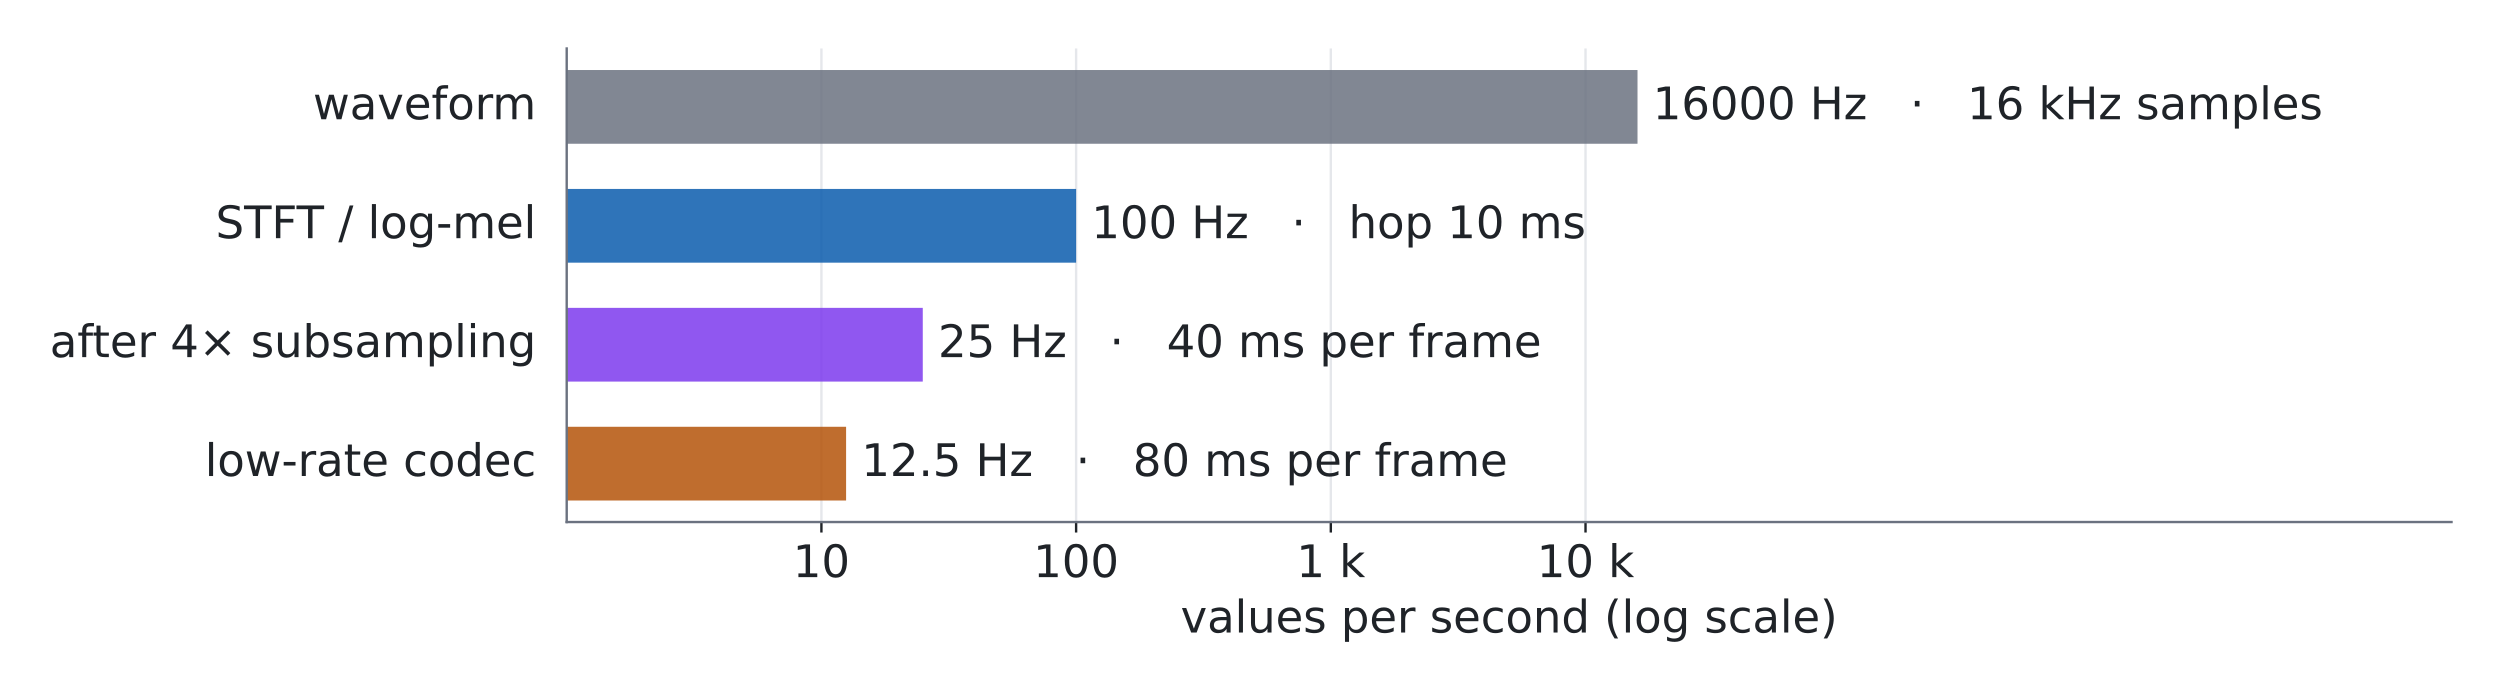
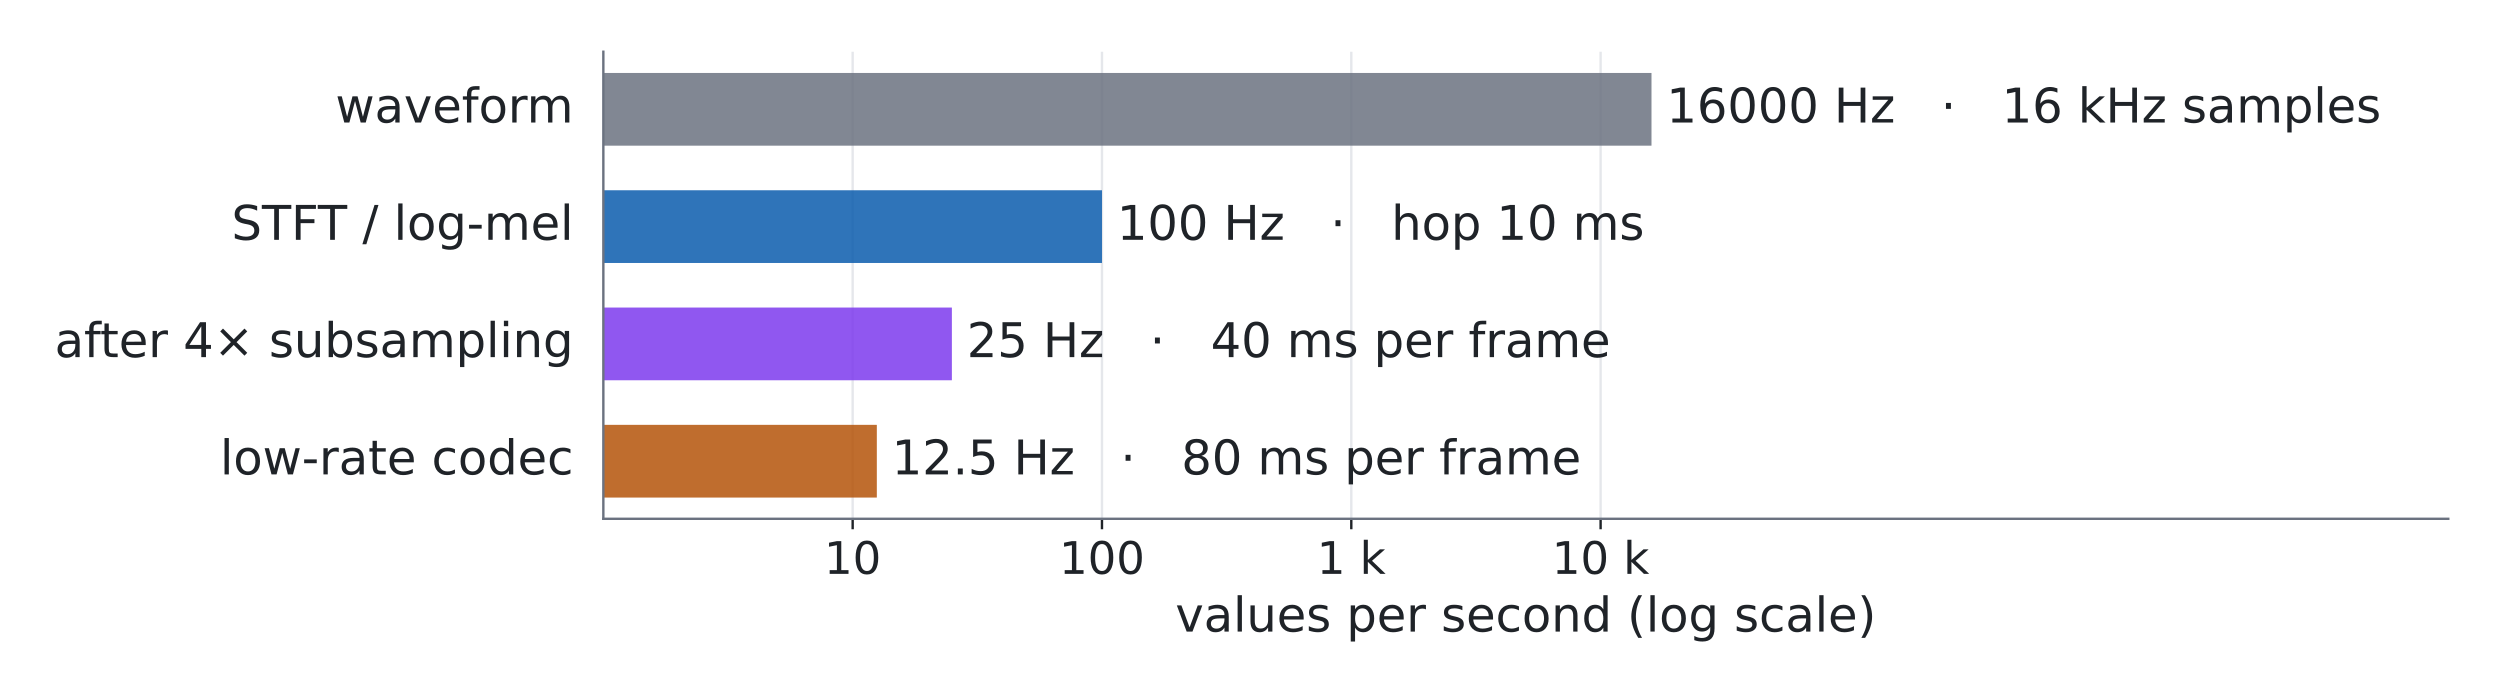
<svg xmlns="http://www.w3.org/2000/svg" xmlns:xlink="http://www.w3.org/1999/xlink" width="835.2pt" height="230.4pt" viewBox="0 0 835.2 230.4" version="1.1">
  <defs>
    <style type="text/css">*{stroke-linejoin: round; stroke-linecap: butt}</style>
  </defs>
  <g id="figure_1">
    <g id="patch_1">
      <path d="M 0 230.4  L 835.2 230.4  L 835.2 0  L 0 0  L 0 230.4  z " style="fill: none" />
    </g>
    <g id="axes_1">
      <g id="patch_2">
-         <path d="M 189.326 174.4  L 819 174.4  L 819 16.2  L 189.326 16.2  L 189.326 174.4  z " style="fill: none" />
+         <path d="M 201.566 173.32  L 817.92 173.32  L 817.92 17.28  L 201.566 17.28  L 201.566 173.32  z " style="fill: none" />
      </g>
      <g id="matplotlib.axis_1">
        <g id="xtick_1">
          <g id="line2d_1">
-             <path d="M 274.417 174.4  L 274.417 16.2  " clip-path="url(#p9cdd1b67af)" style="fill: none; stroke: #e5e7eb; stroke-width: 0.8; stroke-linecap: square" />
+             <path d="M 284.857 173.32  L 284.857 17.28  " clip-path="url(#p885af69f95)" style="fill: none; stroke: #e5e7eb; stroke-width: 0.8; stroke-linecap: square" />
          </g>
          <g id="line2d_2">
            <defs>
              <path id="m7ff25acc16" d="M 0 0  L 0 3.5  " style="stroke: #1f2328; stroke-width: 0.8" />
            </defs>
            <g>
-               <use xlink:href="#m7ff25acc16" x="274.417" y="174.4" style="fill: #1f2328; stroke: #1f2328; stroke-width: 0.8" />
+               <use xlink:href="#m7ff25acc16" x="284.857" y="173.32" style="fill: #1f2328; stroke: #1f2328; stroke-width: 0.8" />
            </g>
          </g>
          <g id="text_1">
-             <g style="fill: #1f2328" transform="translate(264.8737 192.7977) scale(0.15 -0.15)">
+             <g style="fill: #1f2328" transform="translate(275.3137 191.7177) scale(0.15 -0.15)">
              <defs>
                <path id="DejaVuSans-31" d="M 794 531  L 1825 531  L 1825 4091  L 703 3866  L 703 4441  L 1819 4666  L 2450 4666  L 2450 531  L 3481 531  L 3481 0  L 794 0  L 794 531  z " transform="scale(0.015625)" />
                <path id="DejaVuSans-30" d="M 2034 4250  Q 1547 4250 1301 3770  Q 1056 3291 1056 2328  Q 1056 1369 1301 889  Q 1547 409 2034 409  Q 2525 409 2770 889  Q 3016 1369 3016 2328  Q 3016 3291 2770 3770  Q 2525 4250 2034 4250  z M 2034 4750  Q 2819 4750 3233 4129  Q 3647 3509 3647 2328  Q 3647 1150 3233 529  Q 2819 -91 2034 -91  Q 1250 -91 836 529  Q 422 1150 422 2328  Q 422 3509 836 4129  Q 1250 4750 2034 4750  z " transform="scale(0.015625)" />
              </defs>
              <use xlink:href="#DejaVuSans-31" />
              <use xlink:href="#DejaVuSans-30" transform="translate(63.62305 0)" />
            </g>
          </g>
        </g>
        <g id="xtick_2">
          <g id="line2d_3">
-             <path d="M 359.508 174.4  L 359.508 16.2  " clip-path="url(#p9cdd1b67af)" style="fill: none; stroke: #e5e7eb; stroke-width: 0.8; stroke-linecap: square" />
+             <path d="M 368.148 173.32  L 368.148 17.28  " clip-path="url(#p885af69f95)" style="fill: none; stroke: #e5e7eb; stroke-width: 0.8; stroke-linecap: square" />
          </g>
          <g id="line2d_4">
            <g>
-               <use xlink:href="#m7ff25acc16" x="359.508" y="174.4" style="fill: #1f2328; stroke: #1f2328; stroke-width: 0.8" />
+               <use xlink:href="#m7ff25acc16" x="368.148" y="173.32" style="fill: #1f2328; stroke: #1f2328; stroke-width: 0.8" />
            </g>
          </g>
          <g id="text_2">
-             <g style="fill: #1f2328" transform="translate(345.1929 192.7977) scale(0.15 -0.15)">
+             <g style="fill: #1f2328" transform="translate(353.8329 191.7177) scale(0.15 -0.15)">
              <use xlink:href="#DejaVuSans-31" />
              <use xlink:href="#DejaVuSans-30" transform="translate(63.62305 0)" />
              <use xlink:href="#DejaVuSans-30" transform="translate(127.2461 0)" />
            </g>
          </g>
        </g>
        <g id="xtick_3">
          <g id="line2d_5">
-             <path d="M 444.599 174.4  L 444.599 16.2  " clip-path="url(#p9cdd1b67af)" style="fill: none; stroke: #e5e7eb; stroke-width: 0.8; stroke-linecap: square" />
+             <path d="M 451.44 173.32  L 451.44 17.28  " clip-path="url(#p885af69f95)" style="fill: none; stroke: #e5e7eb; stroke-width: 0.8; stroke-linecap: square" />
          </g>
          <g id="line2d_6">
            <g>
-               <use xlink:href="#m7ff25acc16" x="444.599" y="174.4" style="fill: #1f2328; stroke: #1f2328; stroke-width: 0.8" />
+               <use xlink:href="#m7ff25acc16" x="451.44" y="173.32" style="fill: #1f2328; stroke: #1f2328; stroke-width: 0.8" />
            </g>
          </g>
          <g id="text_3">
-             <g style="fill: #1f2328" transform="translate(433.1011 192.7977) scale(0.15 -0.15)">
+             <g style="fill: #1f2328" transform="translate(439.9411 191.7177) scale(0.15 -0.15)">
              <defs>
                <path id="DejaVuSans-20" transform="scale(0.015625)" />
                <path id="DejaVuSans-6b" d="M 581 4863  L 1159 4863  L 1159 1991  L 2875 3500  L 3609 3500  L 1753 1863  L 3688 0  L 2938 0  L 1159 1709  L 1159 0  L 581 0  L 581 4863  z " transform="scale(0.015625)" />
              </defs>
              <use xlink:href="#DejaVuSans-31" />
              <use xlink:href="#DejaVuSans-20" transform="translate(63.62305 0)" />
              <use xlink:href="#DejaVuSans-6b" transform="translate(95.41016 0)" />
            </g>
          </g>
        </g>
        <g id="xtick_4">
          <g id="line2d_7">
-             <path d="M 529.691 174.4  L 529.691 16.2  " clip-path="url(#p9cdd1b67af)" style="fill: none; stroke: #e5e7eb; stroke-width: 0.8; stroke-linecap: square" />
+             <path d="M 534.731 173.32  L 534.731 17.28  " clip-path="url(#p885af69f95)" style="fill: none; stroke: #e5e7eb; stroke-width: 0.8; stroke-linecap: square" />
          </g>
          <g id="line2d_8">
            <g>
-               <use xlink:href="#m7ff25acc16" x="529.691" y="174.4" style="fill: #1f2328; stroke: #1f2328; stroke-width: 0.8" />
+               <use xlink:href="#m7ff25acc16" x="534.731" y="173.32" style="fill: #1f2328; stroke: #1f2328; stroke-width: 0.8" />
            </g>
          </g>
          <g id="text_4">
-             <g style="fill: #1f2328" transform="translate(513.4202 192.7977) scale(0.15 -0.15)">
+             <g style="fill: #1f2328" transform="translate(518.4602 191.7177) scale(0.15 -0.15)">
              <use xlink:href="#DejaVuSans-31" />
              <use xlink:href="#DejaVuSans-30" transform="translate(63.62305 0)" />
              <use xlink:href="#DejaVuSans-20" transform="translate(127.2461 0)" />
              <use xlink:href="#DejaVuSans-6b" transform="translate(159.0332 0)" />
            </g>
          </g>
        </g>
        <g id="text_5">
-           <g style="fill: #1f2328" transform="translate(394.4148 211.3148) scale(0.15 -0.15)">
+           <g style="fill: #1f2328" transform="translate(392.6782 210.9947) scale(0.16 -0.16)">
            <defs>
              <path id="DejaVuSans-76" d="M 191 3500  L 800 3500  L 1894 563  L 2988 3500  L 3597 3500  L 2284 0  L 1503 0  L 191 3500  z " transform="scale(0.015625)" />
              <path id="DejaVuSans-61" d="M 2194 1759  Q 1497 1759 1228 1600  Q 959 1441 959 1056  Q 959 750 1161 570  Q 1363 391 1709 391  Q 2188 391 2477 730  Q 2766 1069 2766 1631  L 2766 1759  L 2194 1759  z M 3341 1997  L 3341 0  L 2766 0  L 2766 531  Q 2569 213 2275 61  Q 1981 -91 1556 -91  Q 1019 -91 701 211  Q 384 513 384 1019  Q 384 1609 779 1909  Q 1175 2209 1959 2209  L 2766 2209  L 2766 2266  Q 2766 2663 2505 2880  Q 2244 3097 1772 3097  Q 1472 3097 1187 3025  Q 903 2953 641 2809  L 641 3341  Q 956 3463 1253 3523  Q 1550 3584 1831 3584  Q 2591 3584 2966 3190  Q 3341 2797 3341 1997  z " transform="scale(0.015625)" />
              <path id="DejaVuSans-6c" d="M 603 4863  L 1178 4863  L 1178 0  L 603 0  L 603 4863  z " transform="scale(0.015625)" />
              <path id="DejaVuSans-75" d="M 544 1381  L 544 3500  L 1119 3500  L 1119 1403  Q 1119 906 1312 657  Q 1506 409 1894 409  Q 2359 409 2629 706  Q 2900 1003 2900 1516  L 2900 3500  L 3475 3500  L 3475 0  L 2900 0  L 2900 538  Q 2691 219 2414 64  Q 2138 -91 1772 -91  Q 1169 -91 856 284  Q 544 659 544 1381  z M 1991 3584  L 1991 3584  z " transform="scale(0.015625)" />
              <path id="DejaVuSans-65" d="M 3597 1894  L 3597 1613  L 953 1613  Q 991 1019 1311 708  Q 1631 397 2203 397  Q 2534 397 2845 478  Q 3156 559 3463 722  L 3463 178  Q 3153 47 2828 -22  Q 2503 -91 2169 -91  Q 1331 -91 842 396  Q 353 884 353 1716  Q 353 2575 817 3079  Q 1281 3584 2069 3584  Q 2775 3584 3186 3129  Q 3597 2675 3597 1894  z M 3022 2063  Q 3016 2534 2758 2815  Q 2500 3097 2075 3097  Q 1594 3097 1305 2825  Q 1016 2553 972 2059  L 3022 2063  z " transform="scale(0.015625)" />
              <path id="DejaVuSans-73" d="M 2834 3397  L 2834 2853  Q 2591 2978 2328 3040  Q 2066 3103 1784 3103  Q 1356 3103 1142 2972  Q 928 2841 928 2578  Q 928 2378 1081 2264  Q 1234 2150 1697 2047  L 1894 2003  Q 2506 1872 2764 1633  Q 3022 1394 3022 966  Q 3022 478 2636 193  Q 2250 -91 1575 -91  Q 1294 -91 989 -36  Q 684 19 347 128  L 347 722  Q 666 556 975 473  Q 1284 391 1588 391  Q 1994 391 2212 530  Q 2431 669 2431 922  Q 2431 1156 2273 1281  Q 2116 1406 1581 1522  L 1381 1569  Q 847 1681 609 1914  Q 372 2147 372 2553  Q 372 3047 722 3315  Q 1072 3584 1716 3584  Q 2034 3584 2315 3537  Q 2597 3491 2834 3397  z " transform="scale(0.015625)" />
              <path id="DejaVuSans-70" d="M 1159 525  L 1159 -1331  L 581 -1331  L 581 3500  L 1159 3500  L 1159 2969  Q 1341 3281 1617 3432  Q 1894 3584 2278 3584  Q 2916 3584 3314 3078  Q 3713 2572 3713 1747  Q 3713 922 3314 415  Q 2916 -91 2278 -91  Q 1894 -91 1617 61  Q 1341 213 1159 525  z M 3116 1747  Q 3116 2381 2855 2742  Q 2594 3103 2138 3103  Q 1681 3103 1420 2742  Q 1159 2381 1159 1747  Q 1159 1113 1420 752  Q 1681 391 2138 391  Q 2594 391 2855 752  Q 3116 1113 3116 1747  z " transform="scale(0.015625)" />
              <path id="DejaVuSans-72" d="M 2631 2963  Q 2534 3019 2420 3045  Q 2306 3072 2169 3072  Q 1681 3072 1420 2755  Q 1159 2438 1159 1844  L 1159 0  L 581 0  L 581 3500  L 1159 3500  L 1159 2956  Q 1341 3275 1631 3429  Q 1922 3584 2338 3584  Q 2397 3584 2469 3576  Q 2541 3569 2628 3553  L 2631 2963  z " transform="scale(0.015625)" />
              <path id="DejaVuSans-63" d="M 3122 3366  L 3122 2828  Q 2878 2963 2633 3030  Q 2388 3097 2138 3097  Q 1578 3097 1268 2742  Q 959 2388 959 1747  Q 959 1106 1268 751  Q 1578 397 2138 397  Q 2388 397 2633 464  Q 2878 531 3122 666  L 3122 134  Q 2881 22 2623 -34  Q 2366 -91 2075 -91  Q 1284 -91 818 406  Q 353 903 353 1747  Q 353 2603 823 3093  Q 1294 3584 2113 3584  Q 2378 3584 2631 3529  Q 2884 3475 3122 3366  z " transform="scale(0.015625)" />
              <path id="DejaVuSans-6f" d="M 1959 3097  Q 1497 3097 1228 2736  Q 959 2375 959 1747  Q 959 1119 1226 758  Q 1494 397 1959 397  Q 2419 397 2687 759  Q 2956 1122 2956 1747  Q 2956 2369 2687 2733  Q 2419 3097 1959 3097  z M 1959 3584  Q 2709 3584 3137 3096  Q 3566 2609 3566 1747  Q 3566 888 3137 398  Q 2709 -91 1959 -91  Q 1206 -91 779 398  Q 353 888 353 1747  Q 353 2609 779 3096  Q 1206 3584 1959 3584  z " transform="scale(0.015625)" />
              <path id="DejaVuSans-6e" d="M 3513 2113  L 3513 0  L 2938 0  L 2938 2094  Q 2938 2591 2744 2837  Q 2550 3084 2163 3084  Q 1697 3084 1428 2787  Q 1159 2491 1159 1978  L 1159 0  L 581 0  L 581 3500  L 1159 3500  L 1159 2956  Q 1366 3272 1645 3428  Q 1925 3584 2291 3584  Q 2894 3584 3203 3211  Q 3513 2838 3513 2113  z " transform="scale(0.015625)" />
              <path id="DejaVuSans-64" d="M 2906 2969  L 2906 4863  L 3481 4863  L 3481 0  L 2906 0  L 2906 525  Q 2725 213 2448 61  Q 2172 -91 1784 -91  Q 1150 -91 751 415  Q 353 922 353 1747  Q 353 2572 751 3078  Q 1150 3584 1784 3584  Q 2172 3584 2448 3432  Q 2725 3281 2906 2969  z M 947 1747  Q 947 1113 1208 752  Q 1469 391 1925 391  Q 2381 391 2643 752  Q 2906 1113 2906 1747  Q 2906 2381 2643 2742  Q 2381 3103 1925 3103  Q 1469 3103 1208 2742  Q 947 2381 947 1747  z " transform="scale(0.015625)" />
              <path id="DejaVuSans-28" d="M 1984 4856  Q 1566 4138 1362 3434  Q 1159 2731 1159 2009  Q 1159 1288 1364 580  Q 1569 -128 1984 -844  L 1484 -844  Q 1016 -109 783 600  Q 550 1309 550 2009  Q 550 2706 781 3412  Q 1013 4119 1484 4856  L 1984 4856  z " transform="scale(0.015625)" />
              <path id="DejaVuSans-67" d="M 2906 1791  Q 2906 2416 2648 2759  Q 2391 3103 1925 3103  Q 1463 3103 1205 2759  Q 947 2416 947 1791  Q 947 1169 1205 825  Q 1463 481 1925 481  Q 2391 481 2648 825  Q 2906 1169 2906 1791  z M 3481 434  Q 3481 -459 3084 -895  Q 2688 -1331 1869 -1331  Q 1566 -1331 1297 -1286  Q 1028 -1241 775 -1147  L 775 -588  Q 1028 -725 1275 -790  Q 1522 -856 1778 -856  Q 2344 -856 2625 -561  Q 2906 -266 2906 331  L 2906 616  Q 2728 306 2450 153  Q 2172 0 1784 0  Q 1141 0 747 490  Q 353 981 353 1791  Q 353 2603 747 3093  Q 1141 3584 1784 3584  Q 2172 3584 2450 3431  Q 2728 3278 2906 2969  L 2906 3500  L 3481 3500  L 3481 434  z " transform="scale(0.015625)" />
              <path id="DejaVuSans-29" d="M 513 4856  L 1013 4856  Q 1481 4119 1714 3412  Q 1947 2706 1947 2009  Q 1947 1309 1714 600  Q 1481 -109 1013 -844  L 513 -844  Q 928 -128 1133 580  Q 1338 1288 1338 2009  Q 1338 2731 1133 3434  Q 928 4138 513 4856  z " transform="scale(0.015625)" />
            </defs>
            <use xlink:href="#DejaVuSans-76" />
            <use xlink:href="#DejaVuSans-61" transform="translate(59.17969 0)" />
            <use xlink:href="#DejaVuSans-6c" transform="translate(120.459 0)" />
            <use xlink:href="#DejaVuSans-75" transform="translate(148.2422 0)" />
            <use xlink:href="#DejaVuSans-65" transform="translate(211.6211 0)" />
            <use xlink:href="#DejaVuSans-73" transform="translate(273.1445 0)" />
            <use xlink:href="#DejaVuSans-20" transform="translate(325.2441 0)" />
            <use xlink:href="#DejaVuSans-70" transform="translate(357.0312 0)" />
            <use xlink:href="#DejaVuSans-65" transform="translate(420.5078 0)" />
            <use xlink:href="#DejaVuSans-72" transform="translate(482.0312 0)" />
            <use xlink:href="#DejaVuSans-20" transform="translate(523.1445 0)" />
            <use xlink:href="#DejaVuSans-73" transform="translate(554.9316 0)" />
            <use xlink:href="#DejaVuSans-65" transform="translate(607.0312 0)" />
            <use xlink:href="#DejaVuSans-63" transform="translate(668.5547 0)" />
            <use xlink:href="#DejaVuSans-6f" transform="translate(723.5352 0)" />
            <use xlink:href="#DejaVuSans-6e" transform="translate(784.7168 0)" />
            <use xlink:href="#DejaVuSans-64" transform="translate(848.0957 0)" />
            <use xlink:href="#DejaVuSans-20" transform="translate(911.5723 0)" />
            <use xlink:href="#DejaVuSans-28" transform="translate(943.3594 0)" />
            <use xlink:href="#DejaVuSans-6c" transform="translate(982.373 0)" />
            <use xlink:href="#DejaVuSans-6f" transform="translate(1010.156 0)" />
            <use xlink:href="#DejaVuSans-67" transform="translate(1071.338 0)" />
            <use xlink:href="#DejaVuSans-20" transform="translate(1134.814 0)" />
            <use xlink:href="#DejaVuSans-73" transform="translate(1166.602 0)" />
            <use xlink:href="#DejaVuSans-63" transform="translate(1218.701 0)" />
            <use xlink:href="#DejaVuSans-61" transform="translate(1273.682 0)" />
            <use xlink:href="#DejaVuSans-6c" transform="translate(1334.961 0)" />
            <use xlink:href="#DejaVuSans-65" transform="translate(1362.744 0)" />
            <use xlink:href="#DejaVuSans-29" transform="translate(1424.268 0)" />
          </g>
        </g>
      </g>
      <g id="matplotlib.axis_2" />
      <g id="patch_3">
-         <path d="M 189.326 48.023  L 547.059 48.023  L 547.059 23.391  L 189.326 23.391  z " clip-path="url(#p9cdd1b67af)" style="fill: #6b7280; opacity: 0.85" />
+         <path d="M 201.566 48.668  L 551.732 48.668  L 551.732 24.373  L 201.566 24.373  z " clip-path="url(#p885af69f95)" style="fill: #6b7280; opacity: 0.85" />
      </g>
      <g id="frag1-35">
-         <path d="M 189.326 87.752  L 359.508 87.752  L 359.508 63.12  L 189.326 63.12  z " clip-path="url(#p9cdd1b67af)" style="fill: #0b5cad; opacity: 0.85" />
+         <path d="M 201.566 87.855  L 368.148 87.855  L 368.148 63.559  L 201.566 63.559  z " clip-path="url(#p885af69f95)" style="fill: #0b5cad; opacity: 0.85" />
      </g>
      <g id="frag2-38">
-         <path d="M 189.326 127.48  L 308.279 127.48  L 308.279 102.848  L 189.326 102.848  z " clip-path="url(#p9cdd1b67af)" style="fill: #7c3aed; opacity: 0.85" />
+         <path d="M 201.566 127.041  L 318.002 127.041  L 318.002 102.745  L 201.566 102.745  z " clip-path="url(#p885af69f95)" style="fill: #7c3aed; opacity: 0.85" />
      </g>
      <g id="frag3-41">
-         <path d="M 189.326 167.209  L 282.664 167.209  L 282.664 142.577  L 189.326 142.577  z " clip-path="url(#p9cdd1b67af)" style="fill: #b45309; opacity: 0.85" />
+         <path d="M 201.566 166.227  L 292.929 166.227  L 292.929 141.932  L 201.566 141.932  z " clip-path="url(#p885af69f95)" style="fill: #b45309; opacity: 0.85" />
      </g>
      <g id="patch_4">
-         <path d="M 189.326 174.4  L 189.326 16.2  " style="fill: none; stroke: #6b7280; stroke-width: 0.8; stroke-linejoin: miter; stroke-linecap: square" />
+         <path d="M 201.566 173.32  L 201.566 17.28  " style="fill: none; stroke: #6b7280; stroke-width: 0.8; stroke-linejoin: miter; stroke-linecap: square" />
      </g>
      <g id="patch_5">
-         <path d="M 189.326 174.4  L 819 174.4  " style="fill: none; stroke: #6b7280; stroke-width: 0.8; stroke-linejoin: miter; stroke-linecap: square" />
+         <path d="M 201.566 173.32  L 817.92 173.32  " style="fill: none; stroke: #6b7280; stroke-width: 0.8; stroke-linejoin: miter; stroke-linecap: square" />
      </g>
      <g id="text_6">
-         <g style="fill: #1f2328" transform="translate(552.1648 39.84589) scale(0.15 -0.15)">
+         <g style="fill: #1f2328" transform="translate(556.7293 40.93549) scale(0.16 -0.16)">
          <defs>
            <path id="DejaVuSans-36" d="M 2113 2584  Q 1688 2584 1439 2293  Q 1191 2003 1191 1497  Q 1191 994 1439 701  Q 1688 409 2113 409  Q 2538 409 2786 701  Q 3034 994 3034 1497  Q 3034 2003 2786 2293  Q 2538 2584 2113 2584  z M 3366 4563  L 3366 3988  Q 3128 4100 2886 4159  Q 2644 4219 2406 4219  Q 1781 4219 1451 3797  Q 1122 3375 1075 2522  Q 1259 2794 1537 2939  Q 1816 3084 2150 3084  Q 2853 3084 3261 2657  Q 3669 2231 3669 1497  Q 3669 778 3244 343  Q 2819 -91 2113 -91  Q 1303 -91 875 529  Q 447 1150 447 2328  Q 447 3434 972 4092  Q 1497 4750 2381 4750  Q 2619 4750 2861 4703  Q 3103 4656 3366 4563  z " transform="scale(0.015625)" />
            <path id="DejaVuSans-48" d="M 628 4666  L 1259 4666  L 1259 2753  L 3553 2753  L 3553 4666  L 4184 4666  L 4184 0  L 3553 0  L 3553 2222  L 1259 2222  L 1259 0  L 628 0  L 628 4666  z " transform="scale(0.015625)" />
            <path id="DejaVuSans-7a" d="M 353 3500  L 3084 3500  L 3084 2975  L 922 459  L 3084 459  L 3084 0  L 275 0  L 275 525  L 2438 3041  L 353 3041  L 353 3500  z " transform="scale(0.015625)" />
            <path id="DejaVuSans-b7" d="M 684 2619  L 1344 2619  L 1344 1825  L 684 1825  L 684 2619  z " transform="scale(0.015625)" />
            <path id="DejaVuSans-6d" d="M 3328 2828  Q 3544 3216 3844 3400  Q 4144 3584 4550 3584  Q 5097 3584 5394 3201  Q 5691 2819 5691 2113  L 5691 0  L 5113 0  L 5113 2094  Q 5113 2597 4934 2840  Q 4756 3084 4391 3084  Q 3944 3084 3684 2787  Q 3425 2491 3425 1978  L 3425 0  L 2847 0  L 2847 2094  Q 2847 2600 2669 2842  Q 2491 3084 2119 3084  Q 1678 3084 1418 2786  Q 1159 2488 1159 1978  L 1159 0  L 581 0  L 581 3500  L 1159 3500  L 1159 2956  Q 1356 3278 1631 3431  Q 1906 3584 2284 3584  Q 2666 3584 2933 3390  Q 3200 3197 3328 2828  z " transform="scale(0.015625)" />
          </defs>
          <use xlink:href="#DejaVuSans-31" />
          <use xlink:href="#DejaVuSans-36" transform="translate(63.62305 0)" />
          <use xlink:href="#DejaVuSans-30" transform="translate(127.2461 0)" />
          <use xlink:href="#DejaVuSans-30" transform="translate(190.8691 0)" />
          <use xlink:href="#DejaVuSans-30" transform="translate(254.4922 0)" />
          <use xlink:href="#DejaVuSans-20" transform="translate(318.1152 0)" />
          <use xlink:href="#DejaVuSans-48" transform="translate(349.9023 0)" />
          <use xlink:href="#DejaVuSans-7a" transform="translate(425.0977 0)" />
          <use xlink:href="#DejaVuSans-20" transform="translate(477.5879 0)" />
          <use xlink:href="#DejaVuSans-20" transform="translate(509.375 0)" />
          <use xlink:href="#DejaVuSans-20" transform="translate(541.1621 0)" />
          <use xlink:href="#DejaVuSans-b7" transform="translate(572.9492 0)" />
          <use xlink:href="#DejaVuSans-20" transform="translate(604.7363 0)" />
          <use xlink:href="#DejaVuSans-20" transform="translate(636.5234 0)" />
          <use xlink:href="#DejaVuSans-20" transform="translate(668.3105 0)" />
          <use xlink:href="#DejaVuSans-31" transform="translate(700.0977 0)" />
          <use xlink:href="#DejaVuSans-36" transform="translate(763.7207 0)" />
          <use xlink:href="#DejaVuSans-20" transform="translate(827.3438 0)" />
          <use xlink:href="#DejaVuSans-6b" transform="translate(859.1309 0)" />
          <use xlink:href="#DejaVuSans-48" transform="translate(917.041 0)" />
          <use xlink:href="#DejaVuSans-7a" transform="translate(992.2363 0)" />
          <use xlink:href="#DejaVuSans-20" transform="translate(1044.727 0)" />
          <use xlink:href="#DejaVuSans-73" transform="translate(1076.514 0)" />
          <use xlink:href="#DejaVuSans-61" transform="translate(1128.613 0)" />
          <use xlink:href="#DejaVuSans-6d" transform="translate(1189.893 0)" />
          <use xlink:href="#DejaVuSans-70" transform="translate(1287.305 0)" />
          <use xlink:href="#DejaVuSans-6c" transform="translate(1350.781 0)" />
          <use xlink:href="#DejaVuSans-65" transform="translate(1378.564 0)" />
          <use xlink:href="#DejaVuSans-73" transform="translate(1440.088 0)" />
        </g>
      </g>
      <g id="text_7">
-         <g style="fill: #1f2328" transform="translate(104.5749 39.84589) scale(0.15 -0.15)">
+         <g style="fill: #1f2328" transform="translate(112.0615 40.93549) scale(0.16 -0.16)">
          <defs>
            <path id="DejaVuSans-77" d="M 269 3500  L 844 3500  L 1563 769  L 2278 3500  L 2956 3500  L 3675 769  L 4391 3500  L 4966 3500  L 4050 0  L 3372 0  L 2619 2869  L 1863 0  L 1184 0  L 269 3500  z " transform="scale(0.015625)" />
            <path id="DejaVuSans-66" d="M 2375 4863  L 2375 4384  L 1825 4384  Q 1516 4384 1395 4259  Q 1275 4134 1275 3809  L 1275 3500  L 2222 3500  L 2222 3053  L 1275 3053  L 1275 0  L 697 0  L 697 3053  L 147 3053  L 147 3500  L 697 3500  L 697 3744  Q 697 4328 969 4595  Q 1241 4863 1831 4863  L 2375 4863  z " transform="scale(0.015625)" />
          </defs>
          <use xlink:href="#DejaVuSans-77" />
          <use xlink:href="#DejaVuSans-61" transform="translate(81.78711 0)" />
          <use xlink:href="#DejaVuSans-76" transform="translate(143.0664 0)" />
          <use xlink:href="#DejaVuSans-65" transform="translate(202.2461 0)" />
          <use xlink:href="#DejaVuSans-66" transform="translate(263.7695 0)" />
          <use xlink:href="#DejaVuSans-6f" transform="translate(298.9746 0)" />
          <use xlink:href="#DejaVuSans-72" transform="translate(360.1562 0)" />
          <use xlink:href="#DejaVuSans-6d" transform="translate(399.5195 0)" />
        </g>
      </g>
      <g id="frag1-36">
-         <g style="fill: #1f2328" transform="translate(364.6139 79.57467) scale(0.15 -0.15)">
+         <g style="fill: #1f2328" transform="translate(373.1459 80.12183) scale(0.16 -0.16)">
          <defs>
            <path id="DejaVuSans-68" d="M 3513 2113  L 3513 0  L 2938 0  L 2938 2094  Q 2938 2591 2744 2837  Q 2550 3084 2163 3084  Q 1697 3084 1428 2787  Q 1159 2491 1159 1978  L 1159 0  L 581 0  L 581 4863  L 1159 4863  L 1159 2956  Q 1366 3272 1645 3428  Q 1925 3584 2291 3584  Q 2894 3584 3203 3211  Q 3513 2838 3513 2113  z " transform="scale(0.015625)" />
          </defs>
          <use xlink:href="#DejaVuSans-31" />
          <use xlink:href="#DejaVuSans-30" transform="translate(63.62305 0)" />
          <use xlink:href="#DejaVuSans-30" transform="translate(127.2461 0)" />
          <use xlink:href="#DejaVuSans-20" transform="translate(190.8691 0)" />
          <use xlink:href="#DejaVuSans-48" transform="translate(222.6562 0)" />
          <use xlink:href="#DejaVuSans-7a" transform="translate(297.8516 0)" />
          <use xlink:href="#DejaVuSans-20" transform="translate(350.3418 0)" />
          <use xlink:href="#DejaVuSans-20" transform="translate(382.1289 0)" />
          <use xlink:href="#DejaVuSans-20" transform="translate(413.916 0)" />
          <use xlink:href="#DejaVuSans-b7" transform="translate(445.7031 0)" />
          <use xlink:href="#DejaVuSans-20" transform="translate(477.4902 0)" />
          <use xlink:href="#DejaVuSans-20" transform="translate(509.2773 0)" />
          <use xlink:href="#DejaVuSans-20" transform="translate(541.0645 0)" />
          <use xlink:href="#DejaVuSans-68" transform="translate(572.8516 0)" />
          <use xlink:href="#DejaVuSans-6f" transform="translate(636.2305 0)" />
          <use xlink:href="#DejaVuSans-70" transform="translate(697.4121 0)" />
          <use xlink:href="#DejaVuSans-20" transform="translate(760.8887 0)" />
          <use xlink:href="#DejaVuSans-31" transform="translate(792.6758 0)" />
          <use xlink:href="#DejaVuSans-30" transform="translate(856.2988 0)" />
          <use xlink:href="#DejaVuSans-20" transform="translate(919.9219 0)" />
          <use xlink:href="#DejaVuSans-6d" transform="translate(951.709 0)" />
          <use xlink:href="#DejaVuSans-73" transform="translate(1049.121 0)" />
        </g>
      </g>
      <g id="frag1-37">
-         <g style="fill: #1f2328" transform="translate(72.02957 79.57467) scale(0.15 -0.15)">
+         <g style="fill: #1f2328" transform="translate(77.34651 80.12183) scale(0.16 -0.16)">
          <defs>
            <path id="DejaVuSans-53" d="M 3425 4513  L 3425 3897  Q 3066 4069 2747 4153  Q 2428 4238 2131 4238  Q 1616 4238 1336 4038  Q 1056 3838 1056 3469  Q 1056 3159 1242 3001  Q 1428 2844 1947 2747  L 2328 2669  Q 3034 2534 3370 2195  Q 3706 1856 3706 1288  Q 3706 609 3251 259  Q 2797 -91 1919 -91  Q 1588 -91 1214 -16  Q 841 59 441 206  L 441 856  Q 825 641 1194 531  Q 1563 422 1919 422  Q 2459 422 2753 634  Q 3047 847 3047 1241  Q 3047 1584 2836 1778  Q 2625 1972 2144 2069  L 1759 2144  Q 1053 2284 737 2584  Q 422 2884 422 3419  Q 422 4038 858 4394  Q 1294 4750 2059 4750  Q 2388 4750 2728 4690  Q 3069 4631 3425 4513  z " transform="scale(0.015625)" />
            <path id="DejaVuSans-54" d="M -19 4666  L 3928 4666  L 3928 4134  L 2272 4134  L 2272 0  L 1638 0  L 1638 4134  L -19 4134  L -19 4666  z " transform="scale(0.015625)" />
            <path id="DejaVuSans-46" d="M 628 4666  L 3309 4666  L 3309 4134  L 1259 4134  L 1259 2759  L 3109 2759  L 3109 2228  L 1259 2228  L 1259 0  L 628 0  L 628 4666  z " transform="scale(0.015625)" />
            <path id="DejaVuSans-2f" d="M 1625 4666  L 2156 4666  L 531 -594  L 0 -594  L 1625 4666  z " transform="scale(0.015625)" />
            <path id="DejaVuSans-2d" d="M 313 2009  L 1997 2009  L 1997 1497  L 313 1497  L 313 2009  z " transform="scale(0.015625)" />
          </defs>
          <use xlink:href="#DejaVuSans-53" />
          <use xlink:href="#DejaVuSans-54" transform="translate(63.47656 0)" />
          <use xlink:href="#DejaVuSans-46" transform="translate(124.5605 0)" />
          <use xlink:href="#DejaVuSans-54" transform="translate(180.3301 0)" />
          <use xlink:href="#DejaVuSans-20" transform="translate(241.4141 0)" />
          <use xlink:href="#DejaVuSans-2f" transform="translate(273.2012 0)" />
          <use xlink:href="#DejaVuSans-20" transform="translate(306.8926 0)" />
          <use xlink:href="#DejaVuSans-6c" transform="translate(338.6797 0)" />
          <use xlink:href="#DejaVuSans-6f" transform="translate(366.4629 0)" />
          <use xlink:href="#DejaVuSans-67" transform="translate(427.6445 0)" />
          <use xlink:href="#DejaVuSans-2d" transform="translate(491.1211 0)" />
          <use xlink:href="#DejaVuSans-6d" transform="translate(527.2051 0)" />
          <use xlink:href="#DejaVuSans-65" transform="translate(624.6172 0)" />
          <use xlink:href="#DejaVuSans-6c" transform="translate(686.1406 0)" />
        </g>
      </g>
      <g id="frag2-39">
-         <g style="fill: #1f2328" transform="translate(313.384 119.3035) scale(0.15 -0.15)">
+         <g style="fill: #1f2328" transform="translate(322.9997 119.3082) scale(0.16 -0.16)">
          <defs>
            <path id="DejaVuSans-32" d="M 1228 531  L 3431 531  L 3431 0  L 469 0  L 469 531  Q 828 903 1448 1529  Q 2069 2156 2228 2338  Q 2531 2678 2651 2914  Q 2772 3150 2772 3378  Q 2772 3750 2511 3984  Q 2250 4219 1831 4219  Q 1534 4219 1204 4116  Q 875 4013 500 3803  L 500 4441  Q 881 4594 1212 4672  Q 1544 4750 1819 4750  Q 2544 4750 2975 4387  Q 3406 4025 3406 3419  Q 3406 3131 3298 2873  Q 3191 2616 2906 2266  Q 2828 2175 2409 1742  Q 1991 1309 1228 531  z " transform="scale(0.015625)" />
            <path id="DejaVuSans-35" d="M 691 4666  L 3169 4666  L 3169 4134  L 1269 4134  L 1269 2991  Q 1406 3038 1543 3061  Q 1681 3084 1819 3084  Q 2600 3084 3056 2656  Q 3513 2228 3513 1497  Q 3513 744 3044 326  Q 2575 -91 1722 -91  Q 1428 -91 1123 -41  Q 819 9 494 109  L 494 744  Q 775 591 1075 516  Q 1375 441 1709 441  Q 2250 441 2565 725  Q 2881 1009 2881 1497  Q 2881 1984 2565 2268  Q 2250 2553 1709 2553  Q 1456 2553 1204 2497  Q 953 2441 691 2322  L 691 4666  z " transform="scale(0.015625)" />
            <path id="DejaVuSans-34" d="M 2419 4116  L 825 1625  L 2419 1625  L 2419 4116  z M 2253 4666  L 3047 4666  L 3047 1625  L 3713 1625  L 3713 1100  L 3047 1100  L 3047 0  L 2419 0  L 2419 1100  L 313 1100  L 313 1709  L 2253 4666  z " transform="scale(0.015625)" />
          </defs>
          <use xlink:href="#DejaVuSans-32" />
          <use xlink:href="#DejaVuSans-35" transform="translate(63.62305 0)" />
          <use xlink:href="#DejaVuSans-20" transform="translate(127.2461 0)" />
          <use xlink:href="#DejaVuSans-48" transform="translate(159.0332 0)" />
          <use xlink:href="#DejaVuSans-7a" transform="translate(234.2285 0)" />
          <use xlink:href="#DejaVuSans-20" transform="translate(286.7188 0)" />
          <use xlink:href="#DejaVuSans-20" transform="translate(318.5059 0)" />
          <use xlink:href="#DejaVuSans-20" transform="translate(350.293 0)" />
          <use xlink:href="#DejaVuSans-b7" transform="translate(382.0801 0)" />
          <use xlink:href="#DejaVuSans-20" transform="translate(413.8672 0)" />
          <use xlink:href="#DejaVuSans-20" transform="translate(445.6543 0)" />
          <use xlink:href="#DejaVuSans-20" transform="translate(477.4414 0)" />
          <use xlink:href="#DejaVuSans-34" transform="translate(509.2285 0)" />
          <use xlink:href="#DejaVuSans-30" transform="translate(572.8516 0)" />
          <use xlink:href="#DejaVuSans-20" transform="translate(636.4746 0)" />
          <use xlink:href="#DejaVuSans-6d" transform="translate(668.2617 0)" />
          <use xlink:href="#DejaVuSans-73" transform="translate(765.6738 0)" />
          <use xlink:href="#DejaVuSans-20" transform="translate(817.7734 0)" />
          <use xlink:href="#DejaVuSans-70" transform="translate(849.5605 0)" />
          <use xlink:href="#DejaVuSans-65" transform="translate(913.0371 0)" />
          <use xlink:href="#DejaVuSans-72" transform="translate(974.5605 0)" />
          <use xlink:href="#DejaVuSans-20" transform="translate(1015.674 0)" />
          <use xlink:href="#DejaVuSans-66" transform="translate(1047.461 0)" />
          <use xlink:href="#DejaVuSans-72" transform="translate(1082.666 0)" />
          <use xlink:href="#DejaVuSans-61" transform="translate(1123.779 0)" />
          <use xlink:href="#DejaVuSans-6d" transform="translate(1185.059 0)" />
          <use xlink:href="#DejaVuSans-65" transform="translate(1282.471 0)" />
        </g>
      </g>
      <g id="frag2-40">
-         <g style="fill: #1f2328" transform="translate(16.63504 119.3035) scale(0.15 -0.15)">
+         <g style="fill: #1f2328" transform="translate(18.25901 119.3082) scale(0.16 -0.16)">
          <defs>
            <path id="DejaVuSans-74" d="M 1172 4494  L 1172 3500  L 2356 3500  L 2356 3053  L 1172 3053  L 1172 1153  Q 1172 725 1289 603  Q 1406 481 1766 481  L 2356 481  L 2356 0  L 1766 0  Q 1100 0 847 248  Q 594 497 594 1153  L 594 3053  L 172 3053  L 172 3500  L 594 3500  L 594 4494  L 1172 4494  z " transform="scale(0.015625)" />
            <path id="DejaVuSans-d7" d="M 4488 3438  L 3059 2003  L 4488 575  L 4116 197  L 2681 1631  L 1247 197  L 878 575  L 2303 2003  L 878 3438  L 1247 3816  L 2681 2381  L 4116 3816  L 4488 3438  z " transform="scale(0.015625)" />
            <path id="DejaVuSans-62" d="M 3116 1747  Q 3116 2381 2855 2742  Q 2594 3103 2138 3103  Q 1681 3103 1420 2742  Q 1159 2381 1159 1747  Q 1159 1113 1420 752  Q 1681 391 2138 391  Q 2594 391 2855 752  Q 3116 1113 3116 1747  z M 1159 2969  Q 1341 3281 1617 3432  Q 1894 3584 2278 3584  Q 2916 3584 3314 3078  Q 3713 2572 3713 1747  Q 3713 922 3314 415  Q 2916 -91 2278 -91  Q 1894 -91 1617 61  Q 1341 213 1159 525  L 1159 0  L 581 0  L 581 4863  L 1159 4863  L 1159 2969  z " transform="scale(0.015625)" />
            <path id="DejaVuSans-69" d="M 603 3500  L 1178 3500  L 1178 0  L 603 0  L 603 3500  z M 603 4863  L 1178 4863  L 1178 4134  L 603 4134  L 603 4863  z " transform="scale(0.015625)" />
          </defs>
          <use xlink:href="#DejaVuSans-61" />
          <use xlink:href="#DejaVuSans-66" transform="translate(61.2793 0)" />
          <use xlink:href="#DejaVuSans-74" transform="translate(94.73438 0)" />
          <use xlink:href="#DejaVuSans-65" transform="translate(133.9434 0)" />
          <use xlink:href="#DejaVuSans-72" transform="translate(195.4668 0)" />
          <use xlink:href="#DejaVuSans-20" transform="translate(236.5801 0)" />
          <use xlink:href="#DejaVuSans-34" transform="translate(268.3672 0)" />
          <use xlink:href="#DejaVuSans-d7" transform="translate(331.9902 0)" />
          <use xlink:href="#DejaVuSans-20" transform="translate(415.7793 0)" />
          <use xlink:href="#DejaVuSans-73" transform="translate(447.5664 0)" />
          <use xlink:href="#DejaVuSans-75" transform="translate(499.666 0)" />
          <use xlink:href="#DejaVuSans-62" transform="translate(563.0449 0)" />
          <use xlink:href="#DejaVuSans-73" transform="translate(626.5215 0)" />
          <use xlink:href="#DejaVuSans-61" transform="translate(678.6211 0)" />
          <use xlink:href="#DejaVuSans-6d" transform="translate(739.9004 0)" />
          <use xlink:href="#DejaVuSans-70" transform="translate(837.3125 0)" />
          <use xlink:href="#DejaVuSans-6c" transform="translate(900.7891 0)" />
          <use xlink:href="#DejaVuSans-69" transform="translate(928.5723 0)" />
          <use xlink:href="#DejaVuSans-6e" transform="translate(956.3555 0)" />
          <use xlink:href="#DejaVuSans-67" transform="translate(1019.734 0)" />
        </g>
      </g>
      <g id="frag3-42">
-         <g style="fill: #1f2328" transform="translate(287.7691 159.0322) scale(0.15 -0.15)">
+         <g style="fill: #1f2328" transform="translate(297.9267 158.4945) scale(0.16 -0.16)">
          <defs>
            <path id="DejaVuSans-2e" d="M 684 794  L 1344 794  L 1344 0  L 684 0  L 684 794  z " transform="scale(0.015625)" />
            <path id="DejaVuSans-38" d="M 2034 2216  Q 1584 2216 1326 1975  Q 1069 1734 1069 1313  Q 1069 891 1326 650  Q 1584 409 2034 409  Q 2484 409 2743 651  Q 3003 894 3003 1313  Q 3003 1734 2745 1975  Q 2488 2216 2034 2216  z M 1403 2484  Q 997 2584 770 2862  Q 544 3141 544 3541  Q 544 4100 942 4425  Q 1341 4750 2034 4750  Q 2731 4750 3128 4425  Q 3525 4100 3525 3541  Q 3525 3141 3298 2862  Q 3072 2584 2669 2484  Q 3125 2378 3379 2068  Q 3634 1759 3634 1313  Q 3634 634 3220 271  Q 2806 -91 2034 -91  Q 1263 -91 848 271  Q 434 634 434 1313  Q 434 1759 690 2068  Q 947 2378 1403 2484  z M 1172 3481  Q 1172 3119 1398 2916  Q 1625 2713 2034 2713  Q 2441 2713 2670 2916  Q 2900 3119 2900 3481  Q 2900 3844 2670 4047  Q 2441 4250 2034 4250  Q 1625 4250 1398 4047  Q 1172 3844 1172 3481  z " transform="scale(0.015625)" />
          </defs>
          <use xlink:href="#DejaVuSans-31" />
          <use xlink:href="#DejaVuSans-32" transform="translate(63.62305 0)" />
          <use xlink:href="#DejaVuSans-2e" transform="translate(127.2461 0)" />
          <use xlink:href="#DejaVuSans-35" transform="translate(159.0332 0)" />
          <use xlink:href="#DejaVuSans-20" transform="translate(222.6562 0)" />
          <use xlink:href="#DejaVuSans-48" transform="translate(254.4434 0)" />
          <use xlink:href="#DejaVuSans-7a" transform="translate(329.6387 0)" />
          <use xlink:href="#DejaVuSans-20" transform="translate(382.1289 0)" />
          <use xlink:href="#DejaVuSans-20" transform="translate(413.916 0)" />
          <use xlink:href="#DejaVuSans-20" transform="translate(445.7031 0)" />
          <use xlink:href="#DejaVuSans-b7" transform="translate(477.4902 0)" />
          <use xlink:href="#DejaVuSans-20" transform="translate(509.2773 0)" />
          <use xlink:href="#DejaVuSans-20" transform="translate(541.0645 0)" />
          <use xlink:href="#DejaVuSans-20" transform="translate(572.8516 0)" />
          <use xlink:href="#DejaVuSans-38" transform="translate(604.6387 0)" />
          <use xlink:href="#DejaVuSans-30" transform="translate(668.2617 0)" />
          <use xlink:href="#DejaVuSans-20" transform="translate(731.8848 0)" />
          <use xlink:href="#DejaVuSans-6d" transform="translate(763.6719 0)" />
          <use xlink:href="#DejaVuSans-73" transform="translate(861.084 0)" />
          <use xlink:href="#DejaVuSans-20" transform="translate(913.1836 0)" />
          <use xlink:href="#DejaVuSans-70" transform="translate(944.9707 0)" />
          <use xlink:href="#DejaVuSans-65" transform="translate(1008.447 0)" />
          <use xlink:href="#DejaVuSans-72" transform="translate(1069.971 0)" />
          <use xlink:href="#DejaVuSans-20" transform="translate(1111.084 0)" />
          <use xlink:href="#DejaVuSans-66" transform="translate(1142.871 0)" />
          <use xlink:href="#DejaVuSans-72" transform="translate(1178.076 0)" />
          <use xlink:href="#DejaVuSans-61" transform="translate(1219.189 0)" />
          <use xlink:href="#DejaVuSans-6d" transform="translate(1280.469 0)" />
          <use xlink:href="#DejaVuSans-65" transform="translate(1377.881 0)" />
        </g>
      </g>
      <g id="frag3-43">
-         <g style="fill: #1f2328" transform="translate(68.42957 159.0322) scale(0.15 -0.15)">
+         <g style="fill: #1f2328" transform="translate(73.50651 158.4945) scale(0.16 -0.16)">
          <use xlink:href="#DejaVuSans-6c" />
          <use xlink:href="#DejaVuSans-6f" transform="translate(27.7832 0)" />
          <use xlink:href="#DejaVuSans-77" transform="translate(88.96484 0)" />
          <use xlink:href="#DejaVuSans-2d" transform="translate(170.752 0)" />
          <use xlink:href="#DejaVuSans-72" transform="translate(206.8359 0)" />
          <use xlink:href="#DejaVuSans-61" transform="translate(247.9492 0)" />
          <use xlink:href="#DejaVuSans-74" transform="translate(309.2285 0)" />
          <use xlink:href="#DejaVuSans-65" transform="translate(348.4375 0)" />
          <use xlink:href="#DejaVuSans-20" transform="translate(409.9609 0)" />
          <use xlink:href="#DejaVuSans-63" transform="translate(441.748 0)" />
          <use xlink:href="#DejaVuSans-6f" transform="translate(496.7285 0)" />
          <use xlink:href="#DejaVuSans-64" transform="translate(557.9102 0)" />
          <use xlink:href="#DejaVuSans-65" transform="translate(621.3867 0)" />
          <use xlink:href="#DejaVuSans-63" transform="translate(682.9102 0)" />
        </g>
      </g>
    </g>
  </g>
  <defs>
-     <clipPath id="p9cdd1b67af">
-       <rect x="189.326" y="16.2" width="629.674" height="158.2" />
+     <clipPath id="p885af69f95">
+       <rect x="201.566" y="17.28" width="616.354" height="156.04" />
    </clipPath>
  </defs>
</svg>
